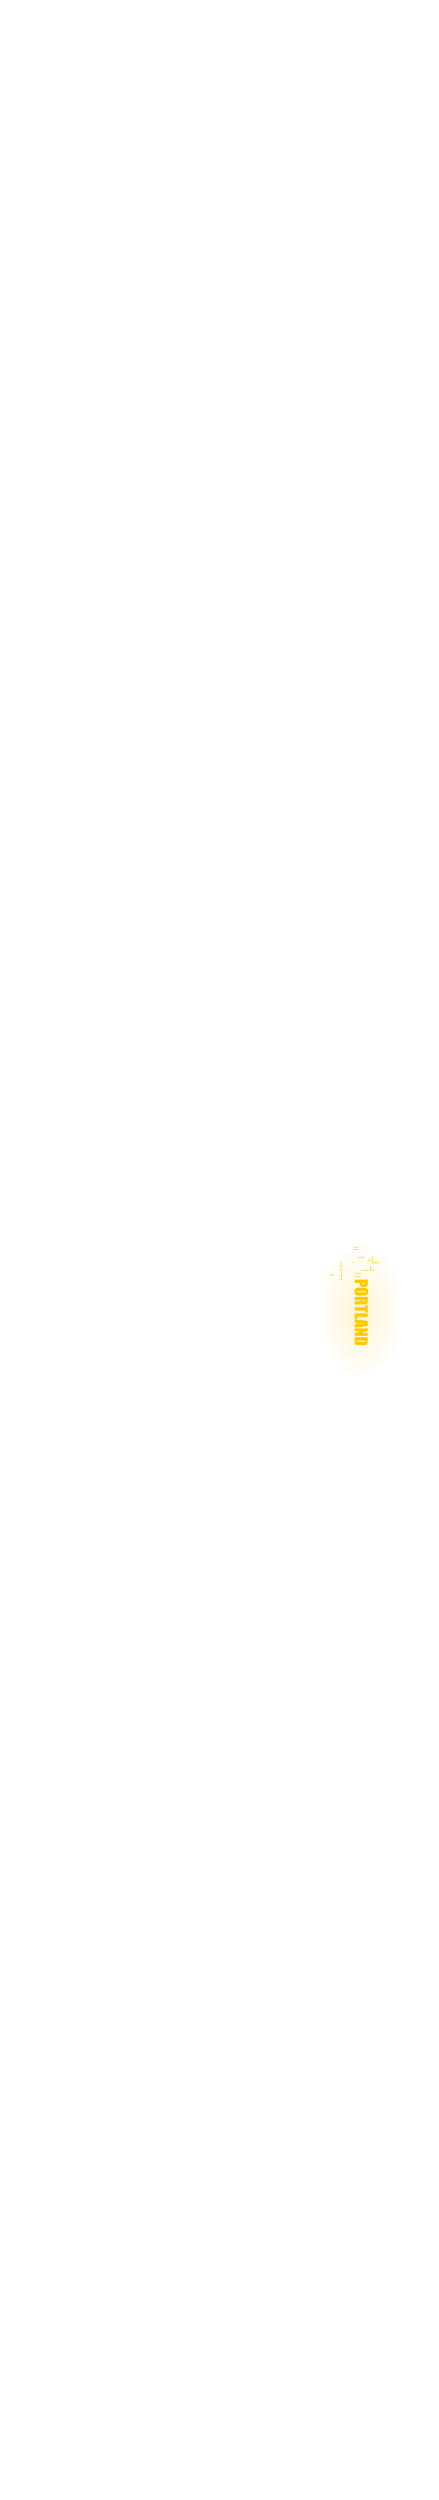
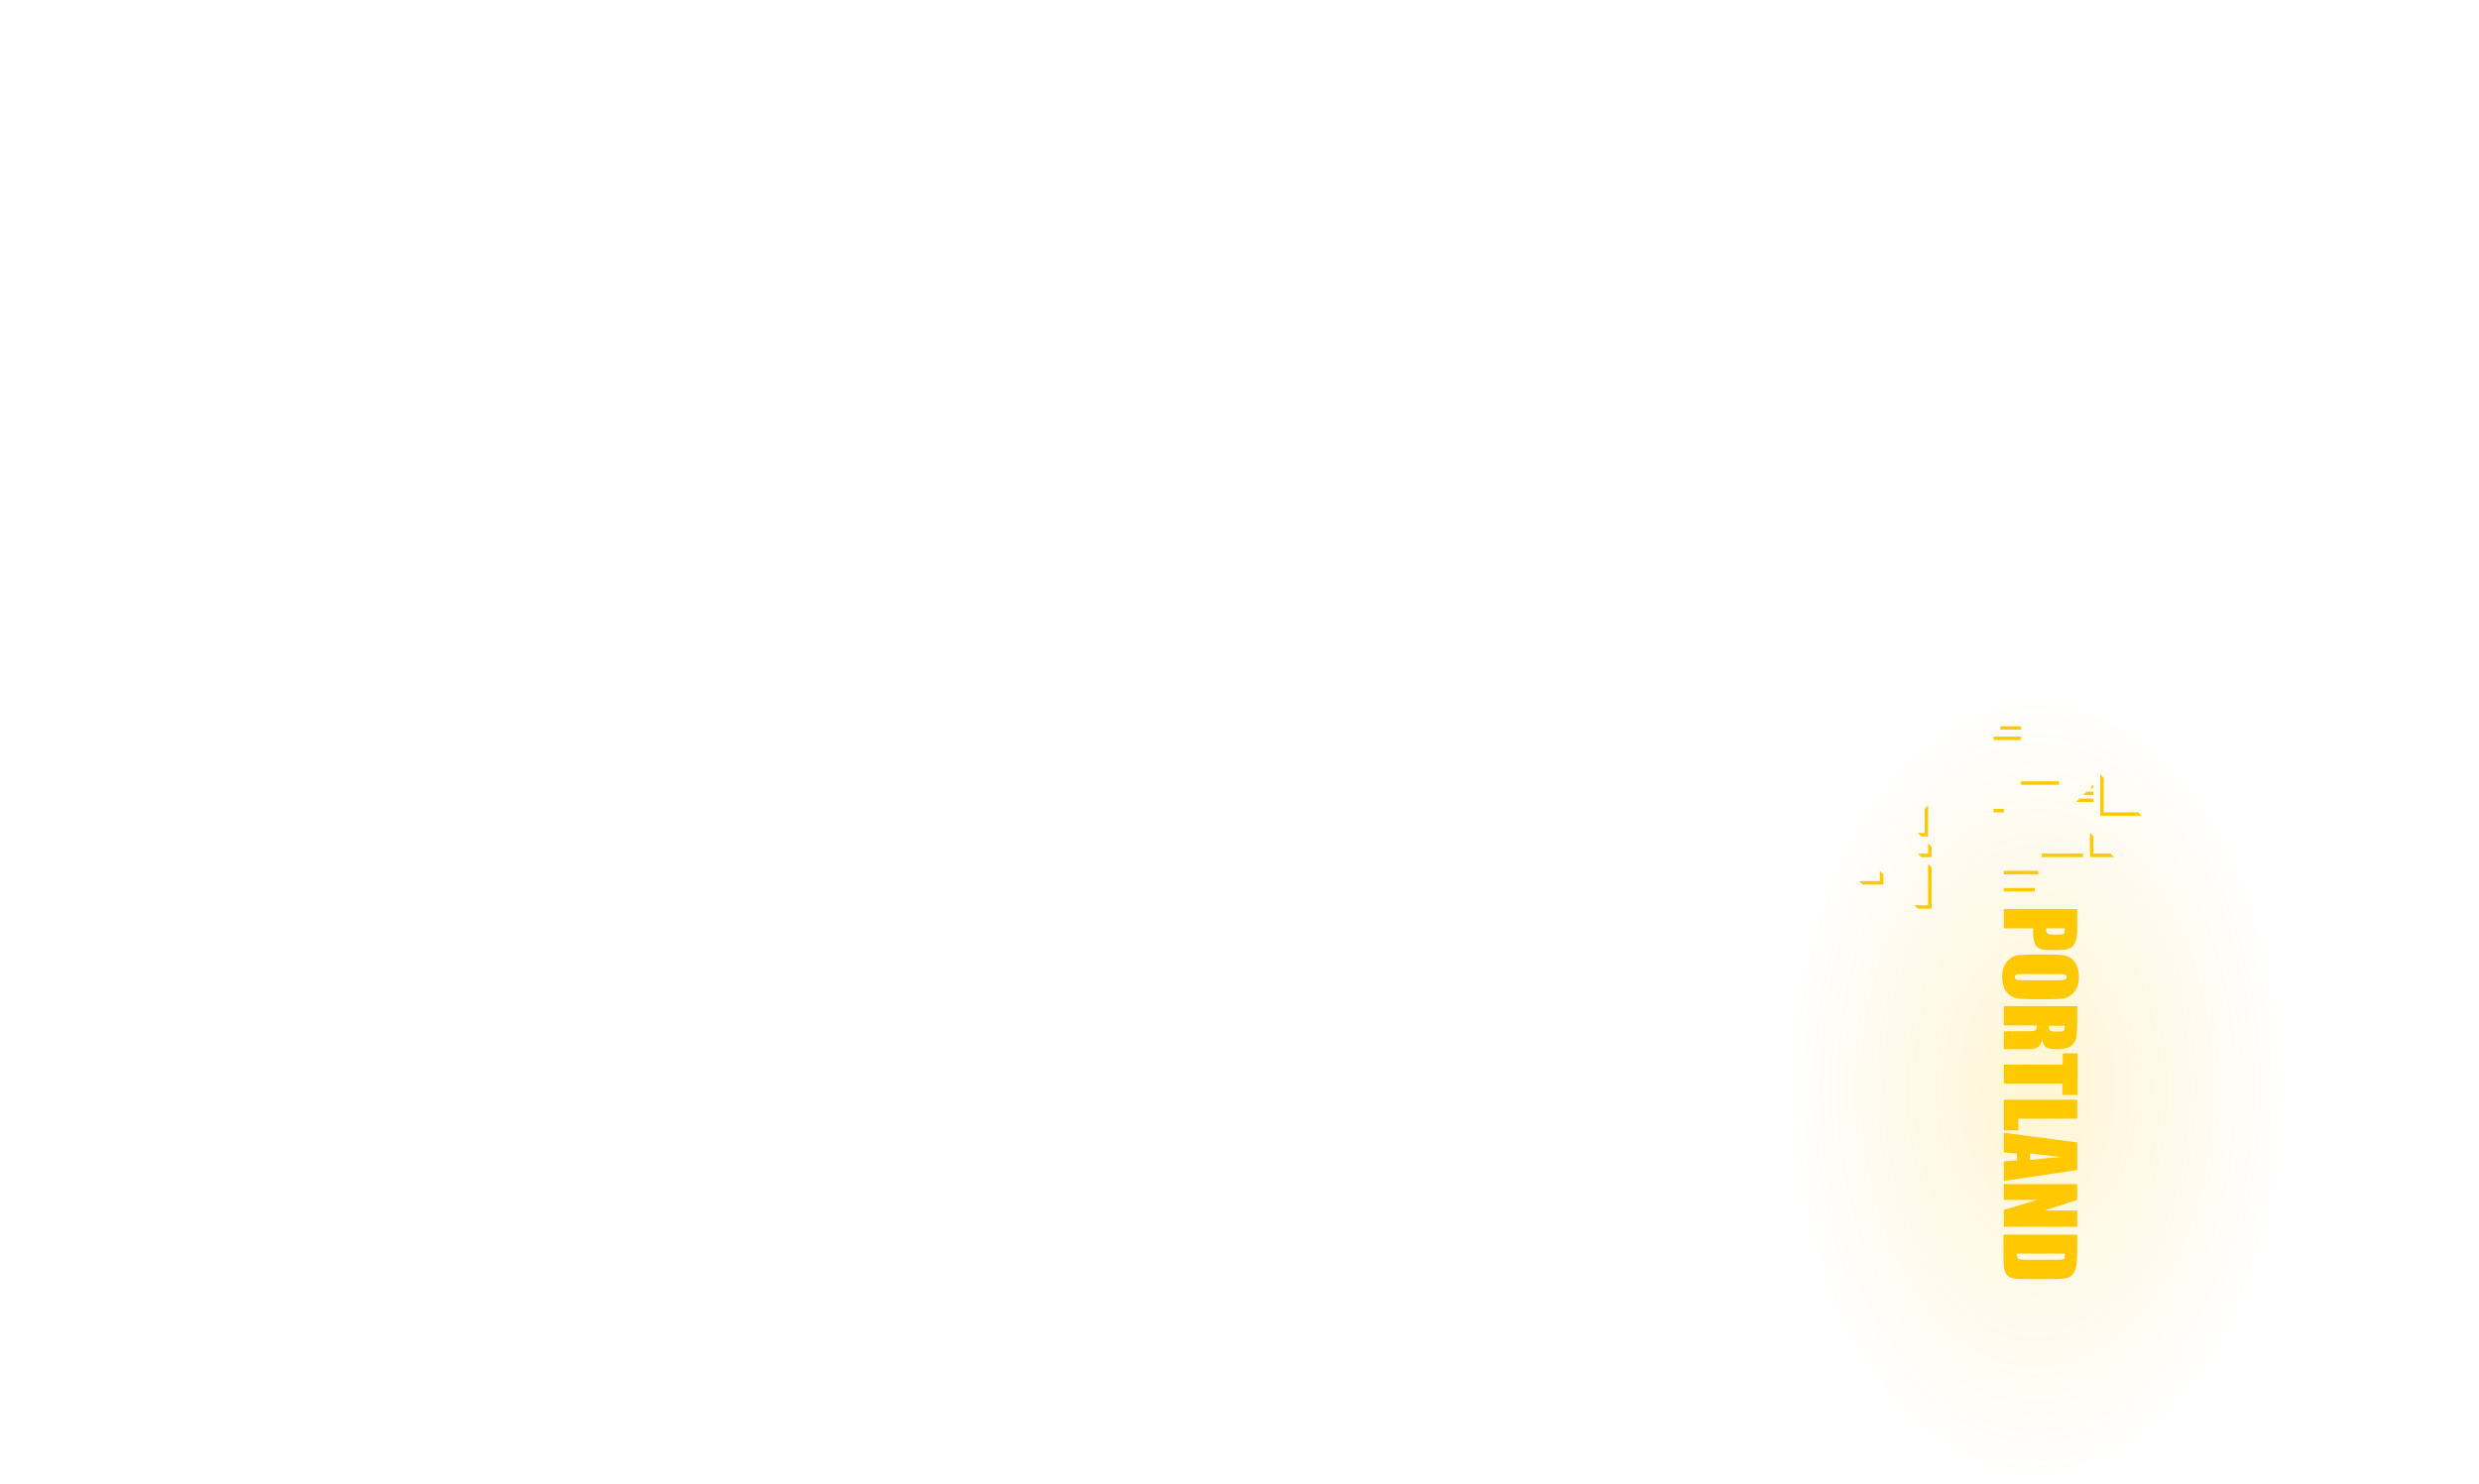
- <svg xmlns="http://www.w3.org/2000/svg" version="1.1" x="0px" y="0px" width="720px" height="4101px" viewBox="0 0 720 431" style="enable-background:new 0 0 720 431;" xml:space="preserve">
+ <svg xmlns="http://www.w3.org/2000/svg" version="1.1" x="0px" y="0px" width="720px" height="431px" viewBox="0 0 720 431" style="enable-background:new 0 0 720 431;" xml:space="preserve">
  <style type="text/css">
	.st48{fill:#FFC900;}
	.st55{opacity:0.21;fill:none;stroke:#350000;stroke-miterlimit:10;}
</style>
  <g id="Portland_lights">
    <g id="Lights_4_" opacity="1">
      <g>
        <path class="st48" d="M603.3,264.1v5.6c0,1.5-0.1,2.7-0.4,3.5c-0.2,0.8-0.6,1.4-1,1.8c-0.4,0.4-1,0.7-1.6,0.8     c-0.6,0.1-1.6,0.2-3,0.2h-1.9c-1.4,0-2.4-0.1-3-0.4c-0.6-0.3-1.1-0.8-1.4-1.5c-0.3-0.8-0.5-1.7-0.5-2.9v-1.5H582v-5.6H603.3z      M599.7,269.7h-5.4c0,0.2,0,0.3,0,0.4c0,0.5,0.1,0.9,0.4,1.1c0.3,0.2,0.8,0.3,1.6,0.3h1.8c0.7,0,1.2-0.1,1.4-0.3     C599.6,270.9,599.7,270.4,599.7,269.7z" />
        <path class="st48" d="M590.8,290.3c-2.1,0-3.7-0.1-4.6-0.2c-0.9-0.1-1.7-0.4-2.4-0.9c-0.7-0.5-1.3-1.3-1.7-2.2     c-0.4-0.9-0.6-2-0.6-3.2c0-1.1,0.2-2.2,0.6-3.1c0.4-0.9,0.9-1.6,1.7-2.2c0.7-0.6,1.6-0.9,2.4-1s2.4-0.2,4.6-0.2h3.7     c2.1,0,3.7,0.1,4.6,0.2c0.9,0.1,1.7,0.4,2.4,0.9c0.7,0.5,1.3,1.2,1.7,2.2s0.6,2,0.6,3.2c0,1.1-0.2,2.2-0.6,3.1     c-0.4,0.9-0.9,1.6-1.7,2.2c-0.7,0.6-1.6,0.9-2.4,1s-2.4,0.2-4.6,0.2H590.8z M597.9,284.8c1,0,1.6-0.1,1.9-0.2     c0.3-0.1,0.4-0.3,0.4-0.7c0-0.3-0.1-0.5-0.3-0.7c-0.2-0.2-0.9-0.2-2-0.2h-10c-1.2,0-2,0-2.3,0.2c-0.3,0.1-0.4,0.3-0.4,0.7     c0,0.4,0.2,0.6,0.5,0.7s1.1,0.2,2.4,0.2H597.9z" />
        <path class="st48" d="M603.3,292.4v3.9c0,2.6-0.1,4.4-0.3,5.3c-0.2,0.9-0.7,1.7-1.5,2.3c-0.8,0.6-2.2,0.9-4,0.9     c-1.7,0-2.8-0.2-3.3-0.6c-0.6-0.4-0.9-1.2-1-2.4c-0.3,1.1-0.6,1.8-1.1,2.2s-0.9,0.6-1.3,0.7c-0.4,0.1-1.4,0.1-3.2,0.1H582v-5.2     h7.1c1.1,0,1.9-0.1,2.1-0.3c0.3-0.2,0.4-0.7,0.4-1.4H582v-5.6H603.3z M599.7,298h-4.7c0,0.6,0.1,1.1,0.3,1.3     c0.2,0.2,0.7,0.4,1.7,0.4h1.2c0.7,0,1.1-0.1,1.3-0.4C599.6,299,599.7,298.6,599.7,298z" />
        <path class="st48" d="M603.3,318.1h-4.3v-3.3H582v-5.5h17.1V306h4.3V318.1z" />
        <path class="st48" d="M603.3,325h-17.1v3.4H582v-8.9h21.3V325z" />
        <path class="st48" d="M603.3,339.9l-21.3,3.2v-5.7l3.8-0.3v-2l-3.8-0.3v-5.7l21.3,2.8V339.9z M589.6,337c2.4-0.3,5.4-0.6,9-0.8     c-4.1-0.6-7.1-0.9-9-1.1V337z" />
        <path class="st48" d="M603.3,356.4H582v-4.9l9.7-2.9H582v-4.6h21.3v4.6l-9.6,3.1h9.6V356.4z" />
        <path class="st48" d="M603.3,358.7v4.2c0,2.7-0.1,4.5-0.4,5.4c-0.2,0.9-0.7,1.7-1.2,2.2s-1.2,0.8-1.9,0.9c-0.7,0.1-2,0.2-4.1,0.2     h-7.5c-1.9,0-3.2-0.1-3.8-0.3c-0.6-0.2-1.2-0.5-1.5-0.9c-0.4-0.4-0.6-1-0.8-1.7c-0.1-0.7-0.2-1.7-0.2-3v-7H603.3z M599.7,364.2     h-14c0,0.8,0.2,1.3,0.5,1.5c0.3,0.2,1.2,0.3,2.6,0.3h8.3c1,0,1.6,0,1.9-0.1s0.5-0.2,0.6-0.4S599.7,364.8,599.7,364.2z" />
      </g>
      <radialGradient id="SVGID_2_" cx="591.584" cy="-291.181" r="72.584" gradientTransform="matrix(1 0 0 1.5851 0 777.6064)" gradientUnits="userSpaceOnUse">
        <stop offset="0" style="stop-color:#FFC900" />
        <stop offset="1" style="stop-color:#FFAF00;stop-opacity:0" />
      </radialGradient>
      <ellipse style="opacity:0.17;fill:url(#SVGID_2_);" cx="591.6" cy="316.1" rx="72.6" ry="115.1" />
      <g class="st50">
        <rect x="582" y="253" class="st48" width="10" height="1" />
        <rect x="582" y="258" class="st48" width="9" height="1" />
        <rect x="593" y="248" class="st48" width="12" height="1" />
        <polygon class="st48" points="603,233 604,232 608,232 608,233    " />
        <polygon class="st48" points="605,231 608,231 608,230 606,230    " />
        <polygon class="st48" points="608,229 607,229 608,228    " />
        <rect x="587" y="227" class="st48" width="11" height="1" />
        <rect x="579" y="235" class="st48" width="3" height="1" />
        <rect x="579" y="214" class="st48" width="8" height="1" />
        <rect x="581" y="211" class="st48" width="6" height="1" />
        <polygon class="st48" points="556,263 560,263 560,251 561,252 561,264 557,264    " />
        <polygon class="st48" points="557,248 560,248 560,245 561,246 561,249 558,249    " />
        <polygon class="st48" points="557,242 559,242 559,235 560,234 560,243 558,243    " />
        <polygon class="st48" points="547,254 546,253 546,256 540,256 541,257 547,257    " />
        <polygon class="st48" points="607,242 608,243 608,248 613,248 614,249 607,249    " />
        <polygon class="st48" points="610,225 611,226 611,236 621,236 622,237 610,237    " />
      </g>
      <animate id="animation1" attributeName="opacity" from="1" to="1" begin="indefinite" dur="1.5" repeatCount="1" fill="freeze" values="1;1;1;1;1;0.5;1;1;1;0.5;1;0.5;1;0;1;0;1;0.5;1;1;1;1;0;0;0;0" />
    </g>
    <g id="Cracks_4_">
      <polyline class="st55" points="548,1">
        <animate id="animation2" attributeName="points" from="548,1" to="548,1" begin="indefinite" dur="1.5" repeatCount="1" fill="freeze" values="548,1;                 548,1 546,6;                 548,1 546,6 549,8;                 548,1 546,6 549,8 548,13;                 548,1 546,6 549,8 548,13 555,17;                 548,1 546,6 549,8 548,13 555,17 553,22;                 548,1 546,6 549,8 548,13 555,17 553,22 568,35;                 548,1 546,6 549,8 548,13 555,17 553,22 568,35 567,42;                 548,1 546,6 549,8 548,13 555,17 553,22 568,35 567,42 570,45;                 548,1 546,6 549,8 548,13 555,17 553,22 568,35 567,42 570,45 568,51;                 548,1 546,6 549,8 548,13 555,17 553,22 568,35 567,42 570,45 568,51 576,62;                 548,1 546,6 549,8 548,13 555,17 553,22 568,35 567,42 570,45 568,51 576,62 557,81;                 548,1 546,6 549,8 548,13 555,17 553,22 568,35 567,42 570,45 568,51 576,62 557,81 559,87;                 548,1 546,6 549,8 548,13 555,17 553,22 568,35 567,42 570,45 568,51 576,62 557,81 559,87 551,94;                 548,1 546,6 549,8 548,13 555,17 553,22 568,35 567,42 570,45 568,51 576,62 557,81 559,87 551,94 553,98;                 548,1 546,6 549,8 548,13 555,17 553,22 568,35 567,42 570,45 568,51 576,62 557,81 559,87 551,94 553,98 551,105;                 548,1 546,6 549,8 548,13 555,17 553,22 568,35 567,42 570,45 568,51 576,62 557,81 559,87 551,94 553,98 551,105 553,123;                 548,1 546,6 549,8 548,13 555,17 553,22 568,35 567,42 570,45 568,51 576,62 557,81 559,87 551,94 553,98 551,105 553,123 544,128;                 548,1 546,6 549,8 548,13 555,17 553,22 568,35 567,42 570,45 568,51 576,62 557,81 559,87 551,94 553,98 551,105 553,123 544,128 546,132;                 548,1 546,6 549,8 548,13 555,17 553,22 568,35 567,42 570,45 568,51 576,62 557,81 559,87 551,94 553,98 551,105 553,123 544,128 546,132 545,140;                 548,1 546,6 549,8 548,13 555,17 553,22 568,35 567,42 570,45 568,51 576,62 557,81 559,87 551,94 553,98 551,105 553,123 544,128 546,132 545,140 549,145;                 548,1 546,6 549,8 548,13 555,17 553,22 568,35 567,42 570,45 568,51 576,62 557,81 559,87 551,94 553,98 551,105 553,123 544,128 546,132 545,140 549,145 548,149;                 548,1 546,6 549,8 548,13 555,17 553,22 568,35 567,42 570,45 568,51 576,62 557,81 559,87 551,94 553,98 551,105 553,123 544,128 546,132 545,140 549,145 548,149 555,161;                 548,1 546,6 549,8 548,13 555,17 553,22 568,35 567,42 570,45 568,51 576,62 557,81 559,87 551,94 553,98 551,105 553,123 544,128 546,132 545,140 549,145 548,149 555,161 555,170;                 548,1 546,6 549,8 548,13 555,17 553,22 568,35 567,42 570,45 568,51 576,62 557,81 559,87 551,94 553,98 551,105 553,123 544,128 546,132 545,140 549,145 548,149 555,161 555,170 562,179;                 548,1 546,6 549,8 548,13 555,17 553,22 568,35 567,42 570,45 568,51 576,62 557,81 559,87 551,94 553,98 551,105 553,123 544,128 546,132 545,140 549,145 548,149 555,161 555,170 562,179 557,185;                 548,1 546,6 549,8 548,13 555,17 553,22 568,35 567,42 570,45 568,51 576,62 557,81 559,87 551,94 553,98 551,105 553,123 544,128 546,132 545,140 549,145 548,149 555,161 555,170 562,179 557,185 572,197" />
      </polyline>
      <polyline class="st55" points="616,252">
        <animate id="animation3" attributeName="points" from="616,252" to="616,252" begin="indefinite" dur="0.4" repeatCount="1" fill="freeze" values="616,252;                 616,252 628,266;                 616,252 628,266 626,271;                 616,252 628,266 626,271 630,277;                 616,252 628,266 626,271 630,277 624,288;                 616,252 628,266 626,271 630,277 624,288 625,290;                 616,252 628,266 626,271 630,277 624,288 625,290 616,294;                 616,252 628,266 626,271 630,277 624,288 625,290 616,294 617,299;                 616,252 628,266 626,271 630,277 624,288 625,290 616,294 617,299 607,309" />
      </polyline>
      <polyline class="st55" points="579,331">
        <animate id="animation4" attributeName="points" from="579,331" to="579,331" begin="indefinite" dur="0.2" repeatCount="1" fill="freeze" values="579,331;                 579,331 573,335;                 579,331 573,335 575,340;                 579,331 573,335 575,340 564,349;                 579,331 573,335 575,340 564,349 563,358;                 579,331 573,335 575,340 564,349 563,358 545,367;                 579,331 573,335 575,340 564,349 563,358 545,367 548,376;                 579,331 573,335 575,340 564,349 563,358 545,367 548,376 530,386" />
      </polyline>
    </g>
  </g>
</svg>
